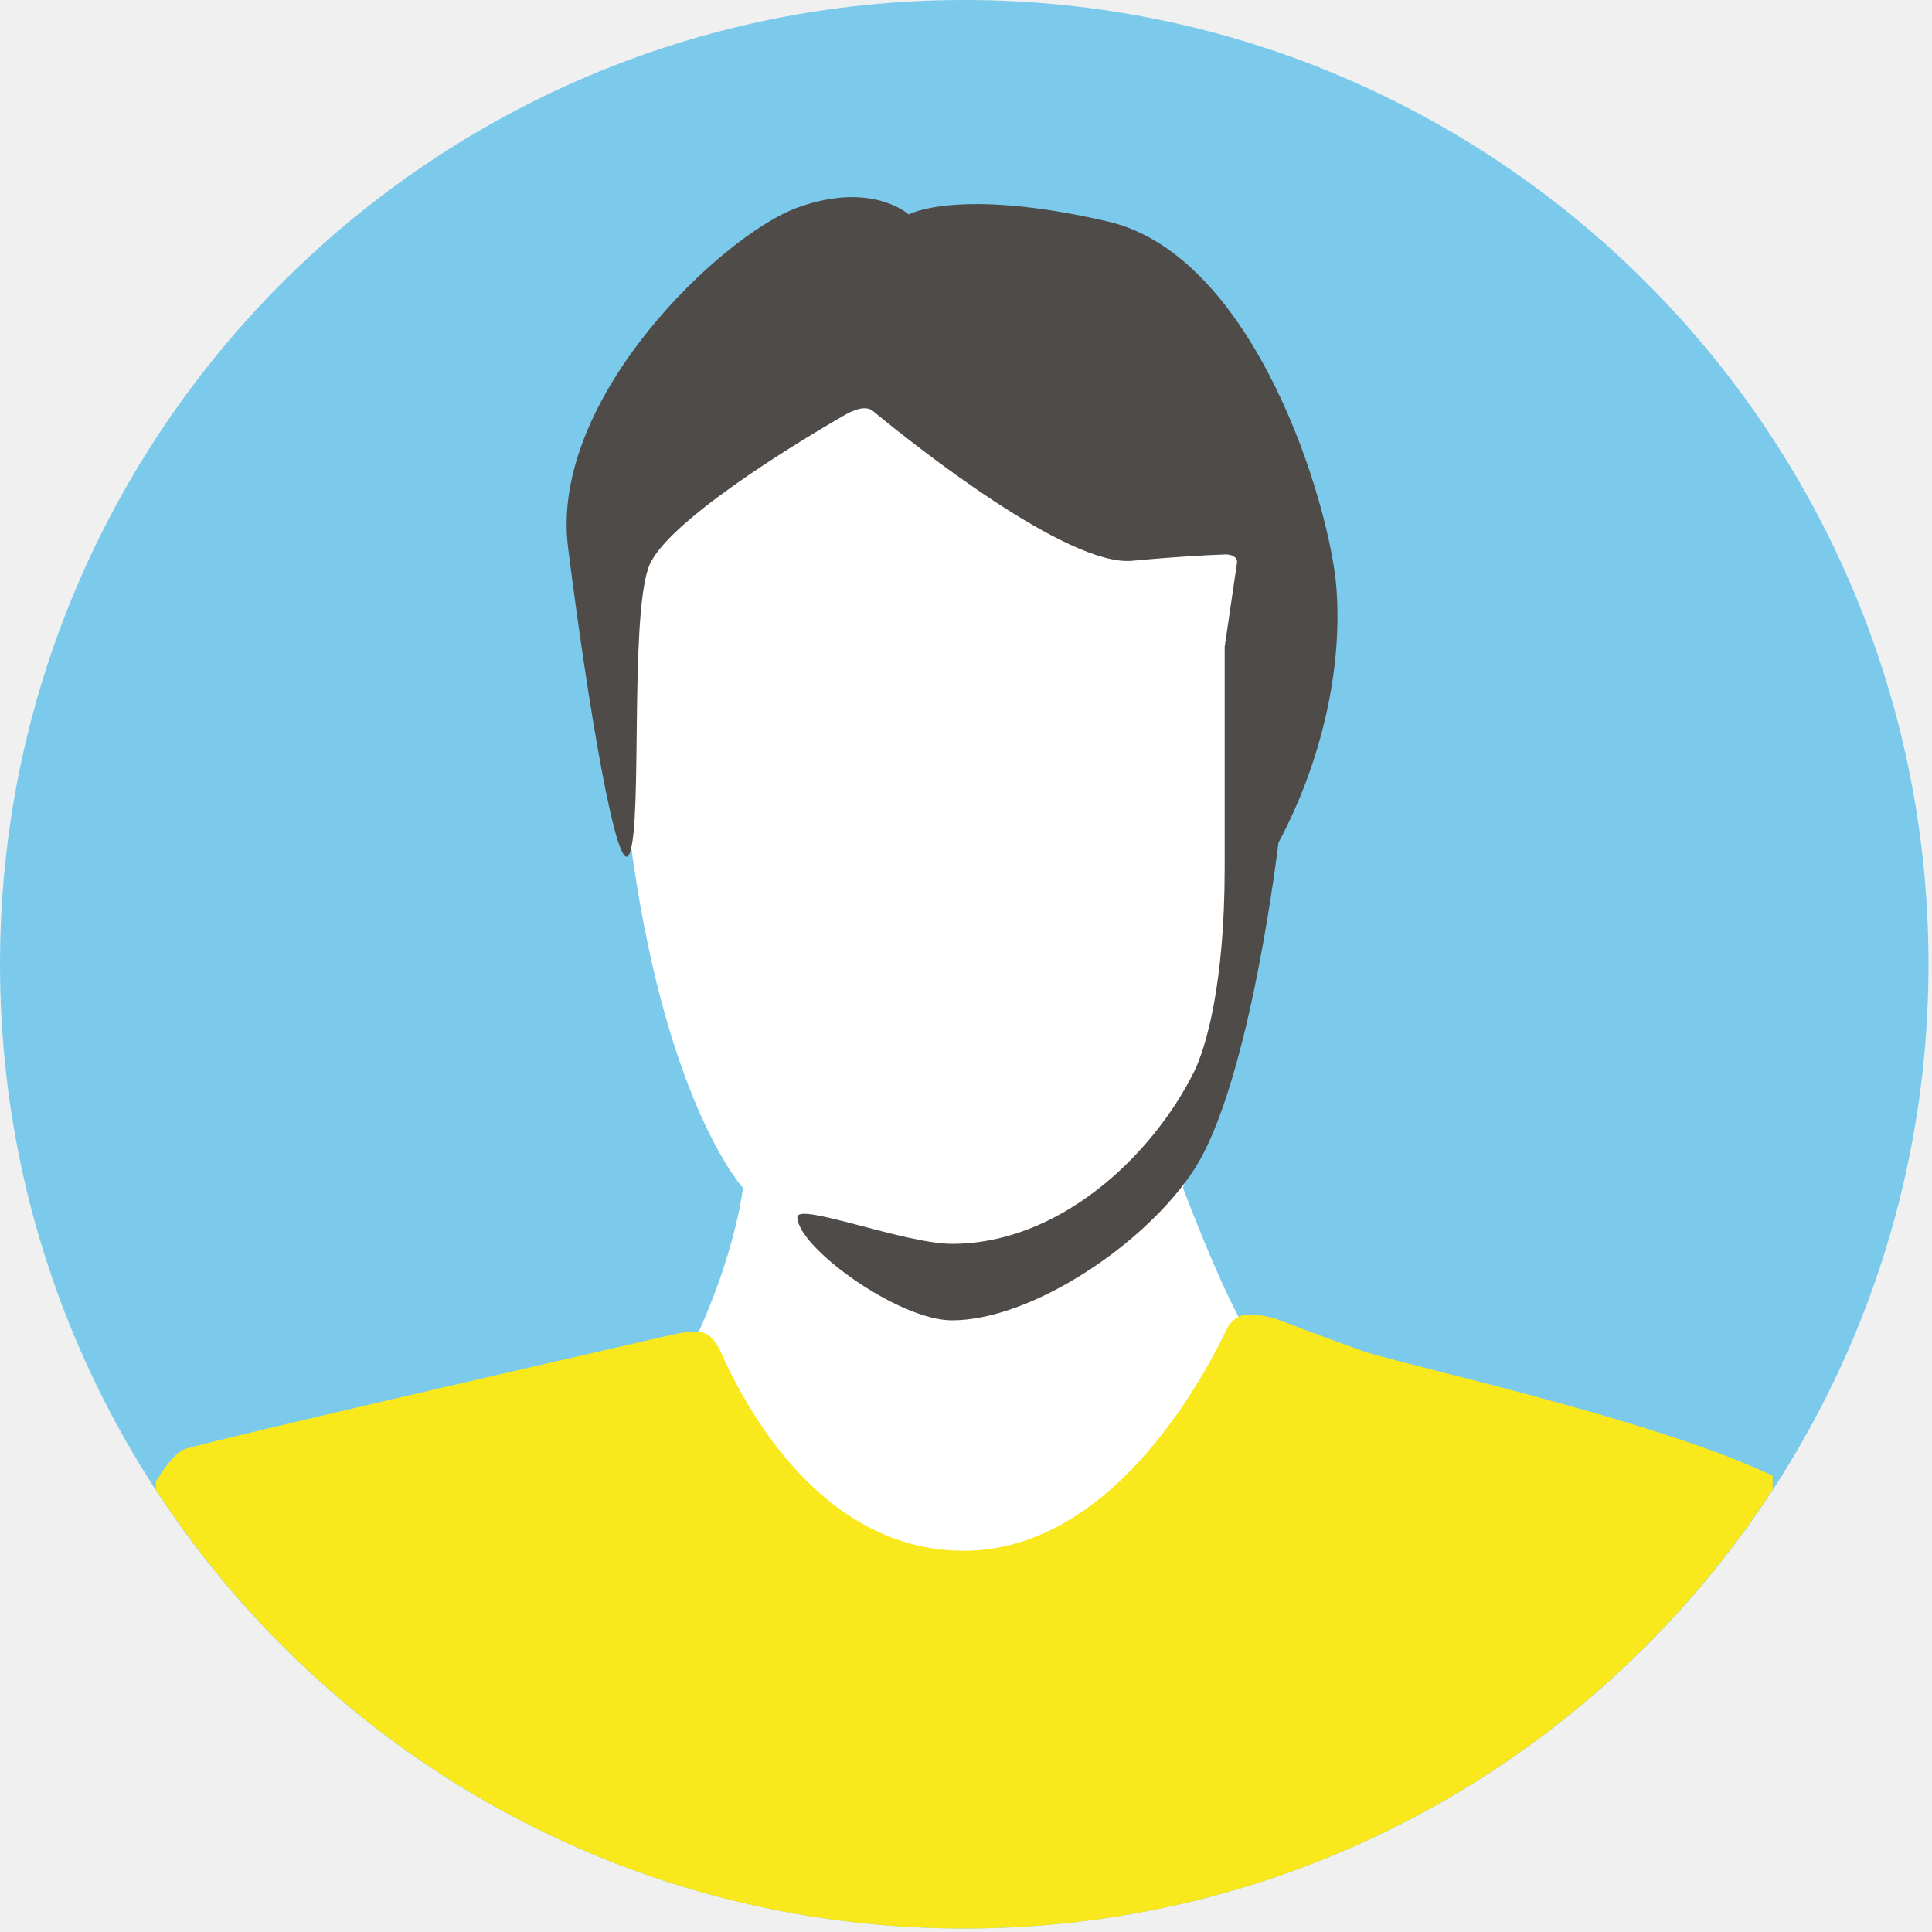
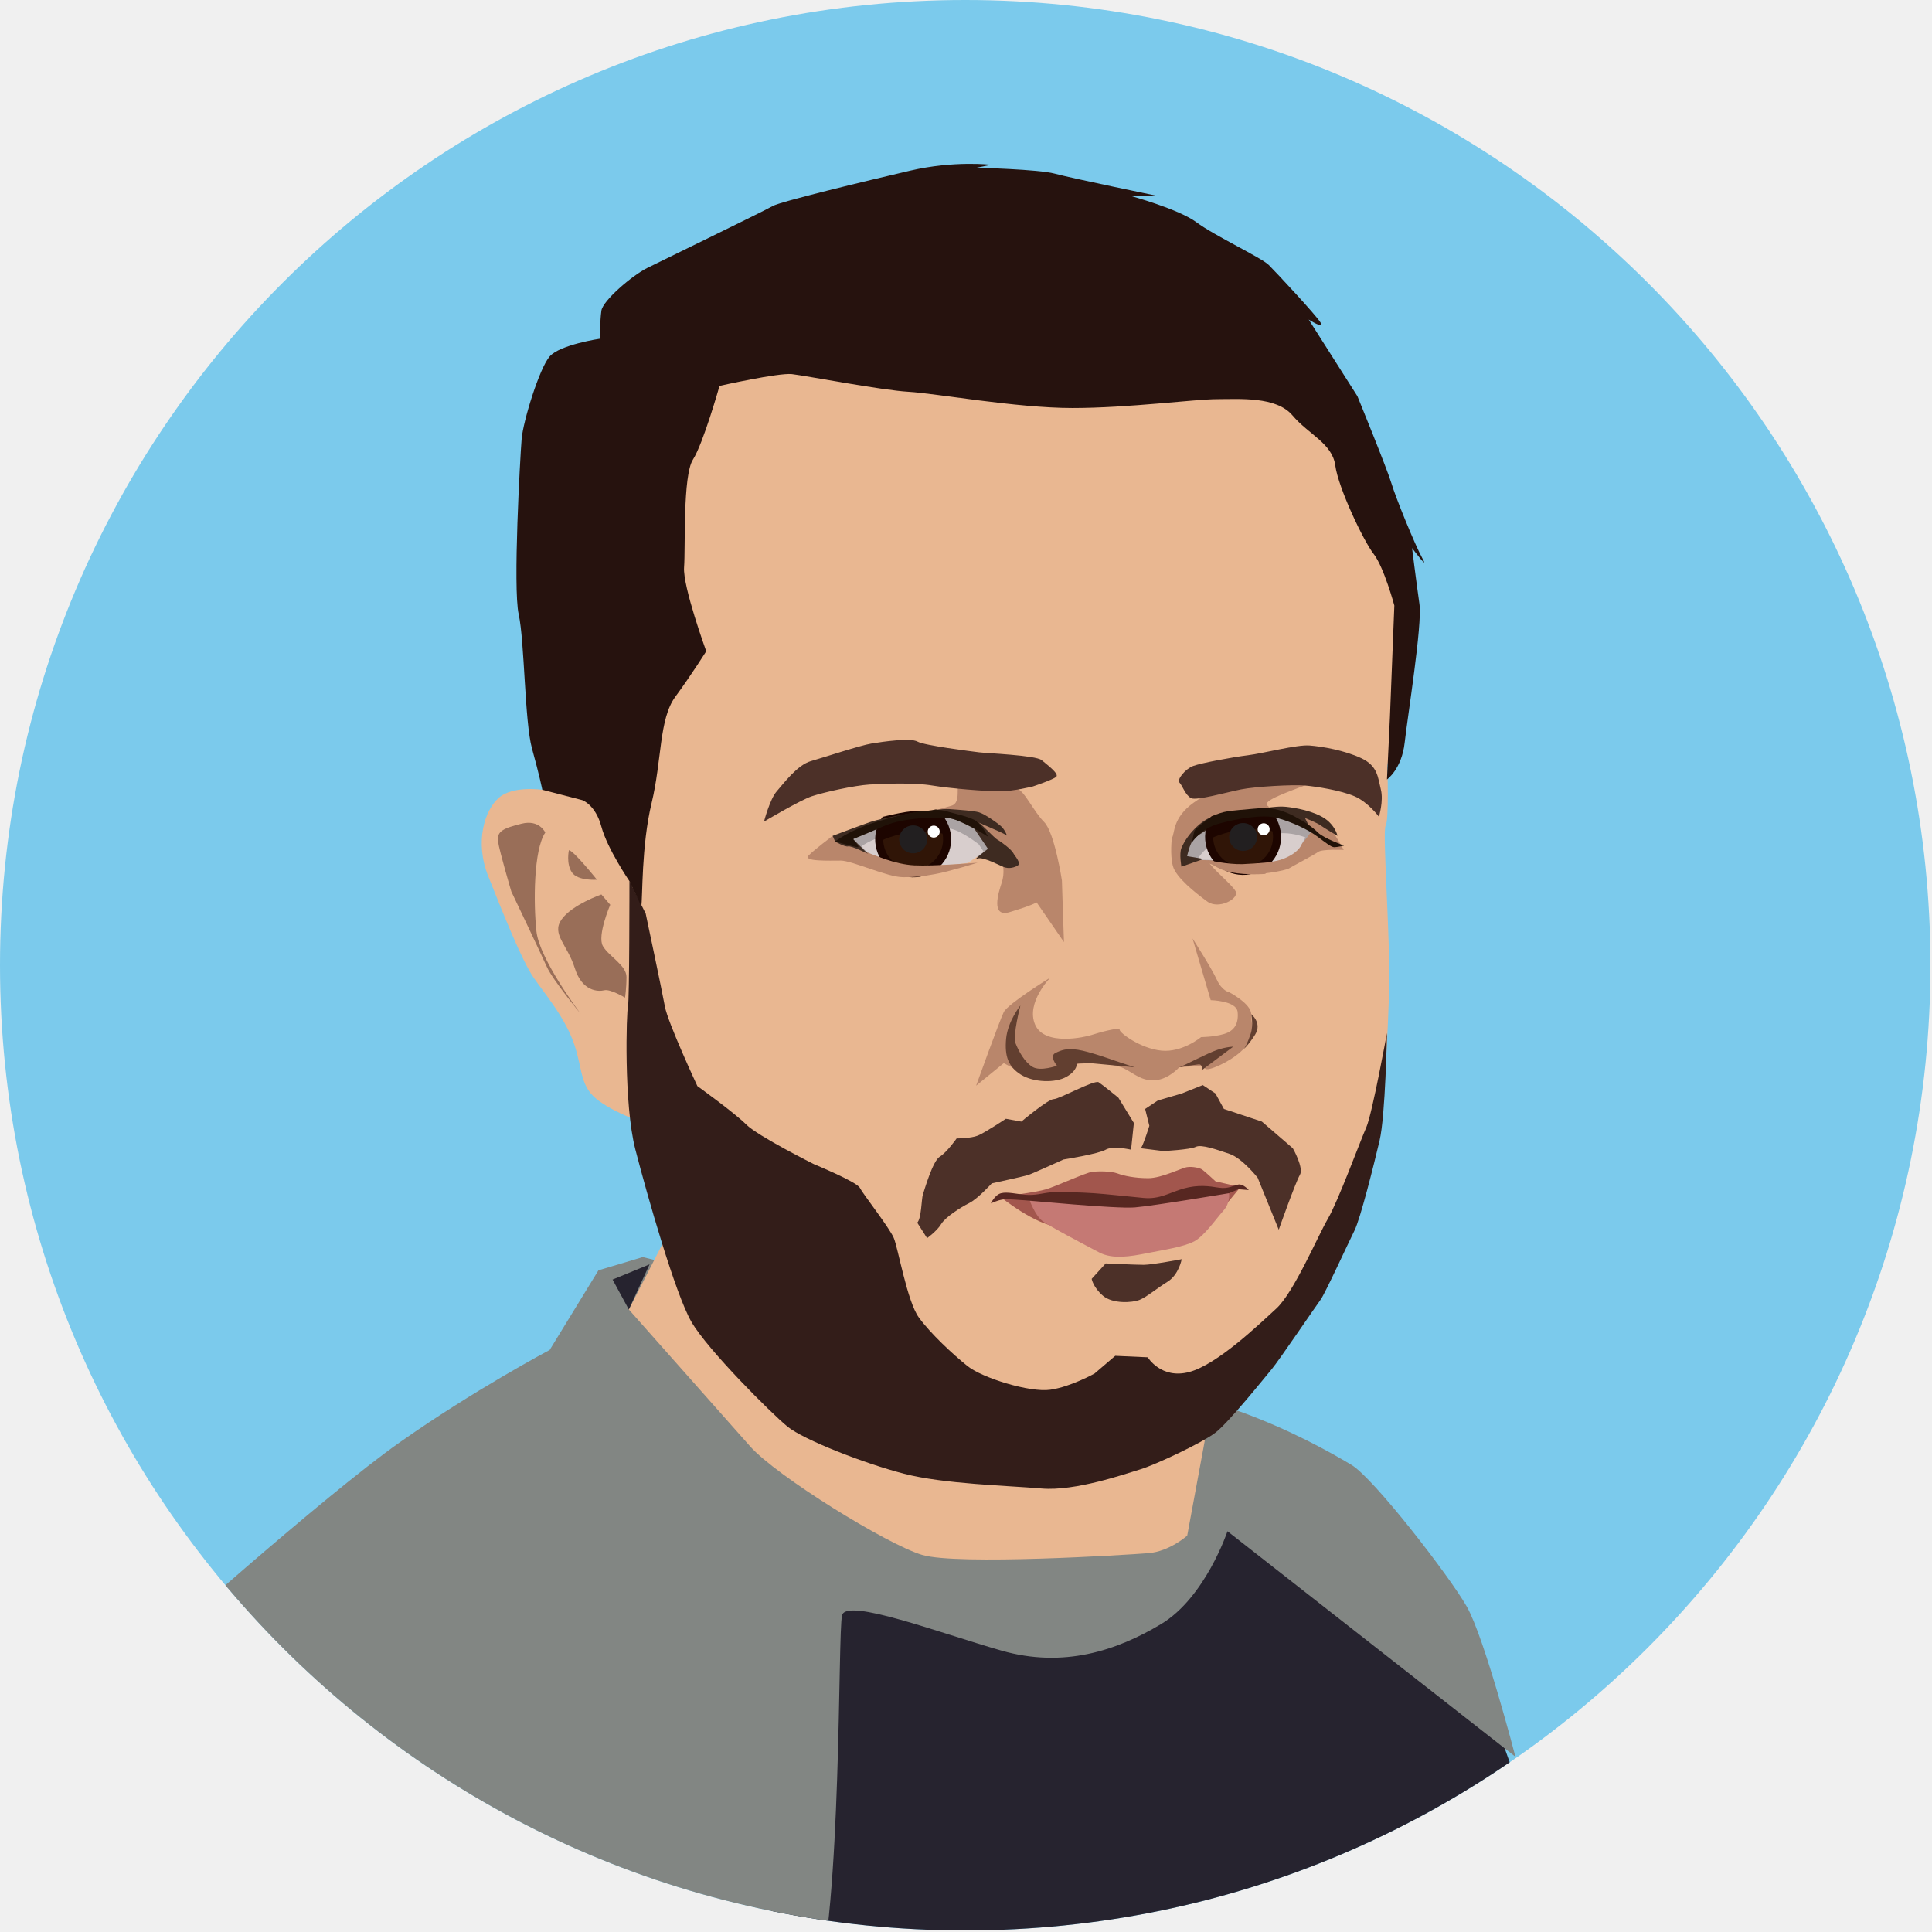
- <svg xmlns="http://www.w3.org/2000/svg" width="120" height="120" viewBox="0 0 120 120">
+ <svg xmlns="http://www.w3.org/2000/svg" xmlns:xlink="http://www.w3.org/1999/xlink" width="120" height="120" viewBox="0 0 120 120">
+   <defs>
+     <path id="andre-a" d="M119.903,59.951 C119.903,93.061 93.061,119.903 59.951,119.903 C26.841,119.903 0,93.061 0,59.951 C0,26.841 26.841,0 59.951,0 C93.061,0 119.903,26.841 119.903,59.951" />
+   </defs>
  <g fill="none" fill-rule="evenodd">
-     <path fill="#7BCAEC" d="M119.784,59.892 C119.784,92.968 92.969,119.783 59.892,119.783 C26.815,119.783 0,92.968 0,59.892 C0,26.815 26.815,0 59.892,0 C92.969,0 119.784,26.815 119.784,59.892" />
-     <path fill="#FFFFFF" d="M41.546,85.132 C41.546,85.132 41.56,86.988 43.662,82.128 C45.765,77.268 46.148,73.783 46.148,73.783 C46.148,73.783 41.203,68.411 39.09,51.74 C36.978,35.069 40.227,28.18 40.227,28.18 L55.135,21.629 L80.034,33.626 L75.998,66.308 L73.48,73.783 C73.48,73.783 76.89,82.945 78.462,84.039 C80.034,85.132 81.261,95.206 81.261,95.206 C81.261,95.206 67.639,100.974 59.968,100.974 C52.297,100.974 41.546,85.132 41.546,85.132 Z" />
-     <path fill="#4E4B49" d="M40.275,35.26 C41.202,32.563 49.149,27.696 52.35,25.846 C52.955,25.486 53.79,25.119 54.259,25.561 C56.75,27.616 66.304,35.2 70.317,34.831 C73.107,34.571 75.027,34.474 76.124,34.436 C76.502,34.436 76.879,34.603 76.834,34.948 L76.067,40.171 L76.067,53.901 C76.067,61.226 74.877,65.115 74.169,66.564 C71.55,71.825 65.792,77.257 59.134,77.257 C56.181,77.257 49.525,74.652 49.525,75.6 C49.525,77.452 55.783,82.009 59.134,82.009 C64.034,82.009 71.139,77.306 74.169,72.643 C77.667,67.25 79.405,52.344 79.405,52.344 C82.07,47.368 83.395,41.569 83.007,36.518 C82.629,31.456 77.999,15.853 68.772,13.748 C59.524,11.618 56.444,13.319 56.444,13.319 C56.444,13.319 54.145,11.214 49.525,12.898 C44.895,14.579 34.125,24.704 35.28,33.98 C36.447,43.264 38.367,55.078 39.122,52.969 C39.9,50.856 39.122,38.62 40.275,35.26 Z" />
-     <path fill="#F8E81C" d="M59.892,119.784 C80.928,119.784 99.418,108.928 110.102,92.525 L110.102,91.66 C102.695,88.103 86.644,84.665 84.562,83.885 C83.132,83.388 80.823,82.504 79.085,81.855 C77.485,81.497 76.834,81.528 76.249,82.448 C74.433,86.258 68.772,96.32 59.857,96.32 C51.525,96.32 46.815,88.383 44.997,84.477 C44.222,82.63 43.73,82.448 41.66,82.922 C34.537,84.547 14.107,89.247 11.545,89.984 C11.008,90.133 10.38,90.892 9.682,92.017 L9.682,92.525 C20.365,108.928 38.855,119.784 59.892,119.784" />
+     <mask id="andre-b" fill="#fff">
+       <use xlink:href="#andre-a" />
+     </mask>
+     <use fill="#7BCAEC" xlink:href="#andre-a" />
+     <path fill="#26232F" d="M47.868,123.916 L81.338,123.916 L98.909,123.916 L92.475,105.82 C92.475,105.82 75.966,92.087 75.691,92.911 C75.416,93.735 74.04,100.052 67.987,100.327 C61.933,100.601 49.552,97.855 48.726,98.953 C47.901,100.052 47.868,123.916 47.868,123.916" mask="url(#andre-b)" />
+     <path fill="#828683" d="M9.38,102.524 C9.38,102.524 20.111,92.911 24.788,89.615 C29.466,86.319 34.143,83.847 34.143,83.847 L37.17,78.903 L39.921,78.079 C39.921,78.079 74.04,86.593 77.067,87.692 C80.093,88.791 82.57,90.164 83.945,90.988 C85.321,91.812 89.999,97.855 91.099,99.777 C92.2,101.7 94.126,109.116 94.126,109.116 L76.241,95.108 C76.241,95.108 74.866,99.228 72.114,100.876 C69.363,102.524 66.061,103.623 62.209,102.524 C58.357,101.425 52.578,99.228 52.303,100.327 C52.028,101.425 52.308,118.423 50.657,123.916 L-6.8,123.916 C-5.149,122.268 4.427,108.292 9.38,102.524" mask="url(#andre-b)" />
+     <path fill="#E9B791" d="M33.685,49.055 C33.685,49.055 31.86,48.784 30.988,49.546 C30.115,50.308 29.461,52.267 30.333,54.445 C31.206,56.622 32.406,59.67 33.169,60.759 C33.933,61.848 35.132,63.263 35.678,64.896 C36.223,66.529 36.005,67.509 37.204,68.38 C38.404,69.251 40.149,69.796 40.149,69.796 L41.349,76.872 L39.058,81.336 C39.058,81.336 44.948,87.977 46.584,89.827 C48.219,91.678 55.09,95.924 57.272,96.577 C59.453,97.231 70.032,96.577 71.34,96.468 C72.649,96.36 73.74,95.38 73.74,95.38 L75.049,88.303 C75.049,88.303 78.211,85.255 80.72,81.118 C83.228,76.981 85.409,70.884 85.737,69.142 C86.064,67.4 86.173,64.461 86.282,61.63 C86.391,58.8 85.845,51.614 86.064,51.288 C86.282,50.961 86.173,47.586 86.173,47.586 C86.173,47.586 87.482,39.203 87.372,37.57 C87.264,35.937 86.609,25.377 82.029,22.982 C77.448,20.586 50.837,17.974 47.456,19.389 C44.075,20.804 39.822,35.501 39.822,35.501 L33.685,49.055 Z" mask="url(#andre-b)" />
+     <path fill="#B9866B" d="M66.085 58.516C66.085 58.516 65.951 54.732 65.957 54.687 65.957 54.687 65.503 51.709 64.855 51.061 64.206 50.414 63.623 49.104 63.169 48.99 62.714 48.876 59.947 48.684 59.622 48.684 59.298 48.684 59.752 49.849 59.103 50.043 58.455 50.237 57.417 50.496 57.677 50.432 57.936 50.367 61.827 52.568 62.087 53.086 62.346 53.604 62.411 54.251 62.216 54.834 62.022 55.417 61.503 57.035 62.735 56.646 63.328 56.46 63.918 56.288 64.388 56.052L66.085 58.516zM65.237 60.719C65.237 60.719 62.606 62.343 62.346 62.861 62.087 63.379 60.629 67.431 60.629 67.431L62.346 66.033C62.346 66.033 64.384 67.195 65.07 66.745 66.697 65.679 69.156 66.033 69.804 66.357 70.453 66.681 70.909 67.159 71.753 67.094 72.596 67.03 73.243 66.291 73.243 66.291L74.862 66.163C74.862 66.163 74.603 66.616 75.446 66.292 76.289 65.969 77.392 65.256 77.651 64.544 77.911 63.832 77.713 63.635 77.714 62.99 77.716 62.343 76.354 61.631 76.354 61.631 76.354 61.631 75.901 61.556 75.576 60.844 75.252 60.132 74.071 58.289 74.071 58.289L75.2 62.122C75.2 62.122 76.808 62.149 76.873 62.861 76.938 63.573 76.678 64.026 76.03 64.221 75.381 64.415 74.603 64.415 74.603 64.415 74.603 64.415 73.436 65.386 72.139 65.256 70.842 65.127 69.545 64.156 69.545 63.962 69.545 63.768 68.183 64.156 67.794 64.285 67.405 64.415 64.876 64.998 64.291 63.638 63.708 62.279 65.237 60.719 65.237 60.719M72.787 52.05C72.982 51.791 72.787 50.82 74.149 49.849 75.511 48.878 76.484 48.489 76.873 48.489 77.262 48.489 81.672 48.489 81.283 48.684 80.894 48.878 78.689 49.59 78.689 49.914 78.689 50.237 78.753 50.496 78.753 50.496 78.753 50.496 74.567 52.778 74.974 53.418 75.381 54.057 76.484 54.899 76.743 55.352 77.002 55.805 75.705 56.517 74.992 55.999 74.279 55.481 73.047 54.51 72.852 53.798 72.658 53.086 72.787 52.05 72.787 52.05" mask="url(#andre-b)" />
+     <path fill="#A2564D" d="M62.12,74.324 C62.267,74.324 64.343,74.063 64.982,73.866 C65.621,73.67 67.44,72.836 67.833,72.787 C68.226,72.738 69.012,72.738 69.406,72.885 C69.799,73.032 70.487,73.179 71.322,73.179 C72.158,73.179 73.387,72.542 73.731,72.493 C74.075,72.443 74.517,72.542 74.665,72.64 C74.812,72.738 75.501,73.376 75.501,73.376 L77.044,73.731 C77.044,73.731 75.46,75.688 75.263,75.786 C75.067,75.884 67.365,76.319 65.841,76.221 C64.318,76.123 62.12,74.324 62.12,74.324" mask="url(#andre-b)" />
+     <path fill="#B9866B" d="M74.356,53.402 C74.356,53.402 76.356,54.062 77.205,54.244 C78.055,54.426 79.877,54.062 80.059,53.941 C80.242,53.82 81.638,53.092 81.881,52.911 C82.124,52.729 83.46,52.79 83.46,52.79 C83.46,52.79 82.549,51.092 82.124,50.91 C81.699,50.728 79.513,50.365 79.513,50.365 L74.356,53.402 Z" mask="url(#andre-b)" />
+     <path fill="#AAA3A4" d="M73.502 53.335C73.502 53.335 73.805 51.88 74.473 51.456 75.141 51.031 76.112 50.426 77.691 50.426 79.27 50.426 80.241 51.031 80.241 51.031L81.461 51.614C81.461 51.614 81.03 52.351 80.363 52.85 79.696 53.349 76.841 53.456 75.87 53.456 74.898 53.456 73.502 53.335 73.502 53.335M52.675 52.001C53.343 51.638 54.8 50.91 56.439 50.668 58.079 50.426 59.05 50.728 60.022 51.092 60.993 51.456 61.904 52.608 61.904 52.608 61.904 52.608 61.358 53.335 59.475 53.335 57.593 53.335 53.907 53.03 53.907 53.03L52.675 52.001z" mask="url(#andre-b)" />
+     <path fill="#D8CECD" d="M80.817 52.496C80.817 52.496 80.657 52.976 79.696 53.349 78.735 53.722 76.706 53.615 76.278 53.509 75.851 53.402 74.356 53.402 74.356 53.402 74.356 53.402 74.73 52.762 75.317 52.443 75.905 52.123 78.948 51.749 79.696 51.749 80.443 51.749 81.084 52.016 81.084 52.016L80.817 52.496zM60.132 53.594C60.132 53.594 59.351 53.722 58.603 53.722 57.856 53.722 55.09 53.62 54.242 53.158 53.604 52.811 53.531 52.549 53.531 52.549 53.531 52.549 54.388 51.929 55.56 51.803 56.732 51.676 58.39 51.323 59.084 51.483 59.778 51.643 60.793 52.443 60.793 52.443L61.113 52.922 60.132 53.594z" mask="url(#andre-b)" />
+     <path fill="#3E2B21" d="M74.758,53.351 L73.735,53.177 C73.735,53.177 73.886,52.421 74.139,52.118 C74.391,51.816 75.704,51.16 75.704,51.16 C75.704,51.16 78.229,50.606 79.34,50.808 C80.451,51.01 81.46,51.614 81.46,51.614 L81.057,50.808 C81.057,50.808 81.814,51.11 82.016,51.261 C82.218,51.413 83.076,51.917 83.076,51.917 C83.076,51.917 82.925,51.16 82.067,50.707 C81.208,50.253 80.05,50.122 79.744,50.102 C78.731,50.035 76.082,50.707 75.443,50.72 C74.861,50.731 73.768,51.726 73.381,52.673 C73.232,53.037 73.381,53.832 73.381,53.832 L74.758,53.351 Z" mask="url(#andre-b)" />
+     <path fill="#301507" d="M58.679,51.361 C59.107,52.443 58.576,53.666 57.492,54.093 C56.409,54.52 55.184,53.989 54.756,52.908 C54.328,51.826 54.859,50.603 55.943,50.176 C57.026,49.749 58.251,50.28 58.679,51.361" mask="url(#andre-b)" />
+     <path stroke="#1D0500" stroke-width=".5" d="M58.679,51.361 C59.107,52.443 58.576,53.666 57.492,54.093 C56.409,54.52 55.184,53.989 54.756,52.908 C54.328,51.826 54.859,50.603 55.943,50.176 C57.026,49.749 58.251,50.28 58.679,51.361 Z" mask="url(#andre-b)" />
+     <path fill="#1D0500" d="M58.867,51.845 C58.867,51.845 57.846,51.571 56.731,51.676 C55.702,51.773 54.557,52.234 54.582,52.344 C54.444,51.163 55.292,50.094 56.475,49.956 C57.658,49.818 58.729,50.664 58.867,51.845" mask="url(#andre-b)" />
+     <path fill="#221F20" d="M57.525,51.817 C57.701,52.261 57.482,52.764 57.036,52.94 C56.59,53.116 56.086,52.898 55.911,52.453 C55.734,52.008 55.953,51.505 56.399,51.329 C56.844,51.153 57.349,51.372 57.525,51.817" mask="url(#andre-b)" />
+     <path fill="#FEFEFE" d="M58.368,51.644 C58.373,51.85 58.211,52.021 58.005,52.026 C57.8,52.032 57.628,51.87 57.623,51.665 C57.617,51.46 57.779,51.288 57.985,51.283 C58.191,51.277 58.362,51.439 58.368,51.644" mask="url(#andre-b)" />
+     <path fill="#301507" d="M79.172,51.214 C79.6,52.295 79.069,53.518 77.985,53.945 C76.901,54.372 75.676,53.842 75.248,52.76 C74.821,51.679 75.352,50.456 76.436,50.029 C77.519,49.602 78.744,50.132 79.172,51.214" mask="url(#andre-b)" />
+     <path stroke="#1D0500" stroke-width=".5" d="M79.172,51.214 C79.6,52.295 79.069,53.518 77.985,53.945 C76.901,54.372 75.676,53.842 75.248,52.76 C74.821,51.679 75.352,50.456 76.436,50.029 C77.519,49.602 78.744,50.132 79.172,51.214 Z" mask="url(#andre-b)" />
+     <path fill="#1D0500" d="M79.36,51.697 C79.36,51.697 78.339,51.424 77.224,51.529 C76.194,51.626 75.05,52.087 75.075,52.196 C74.937,51.015 75.785,49.946 76.968,49.808 C78.151,49.671 79.222,50.516 79.36,51.697" mask="url(#andre-b)" />
+     <path fill="#221F20" d="M78.017,51.669 C78.193,52.114 77.975,52.617 77.529,52.793 C77.083,52.968 76.579,52.75 76.403,52.305 C76.227,51.86 76.446,51.357 76.891,51.182 C77.337,51.005 77.841,51.224 78.017,51.669" mask="url(#andre-b)" />
+     <path fill="#FEFEFE" d="M78.86,51.497 C78.866,51.702 78.704,51.873 78.498,51.879 C78.293,51.884 78.121,51.722 78.115,51.517 C78.11,51.312 78.272,51.141 78.478,51.135 C78.683,51.129 78.855,51.291 78.86,51.497" mask="url(#andre-b)" />
+     <path fill="#201208" d="M74.038,52.32 C74.038,52.32 74.593,51.463 75.704,51.16 C76.815,50.858 78.431,50.556 79.34,50.808 C80.249,51.06 81.208,51.513 81.764,51.917 C82.319,52.32 82.672,52.622 82.874,52.622 C83.077,52.622 83.48,52.521 83.48,52.521 C83.48,52.521 82.218,52.068 81.865,51.715 C81.511,51.362 81.057,51.06 80.4,50.707 C79.744,50.354 79.138,50.203 78.481,50.152 C77.825,50.102 75.906,50.405 75.553,50.556 C75.199,50.707 74.24,51.463 74.19,51.614 C74.139,51.765 74.038,52.32 74.038,52.32" mask="url(#andre-b)" />
+     <path fill="#4C3028" d="M64.151 48.849C64.151 48.849 62.936 49.153 62.086 49.153 61.236 49.153 58.989 48.971 57.897 48.789 56.804 48.607 54.982 48.668 54.01 48.728 53.039 48.789 51.157 49.213 50.428 49.456 49.7 49.698 47.453 51.031 47.453 51.031 47.453 51.031 47.817 49.637 48.242 49.153 48.668 48.668 49.517 47.516 50.367 47.274 51.217 47.031 53.403 46.304 54.132 46.182 54.861 46.062 56.561 45.819 56.986 46.062 57.411 46.304 60.326 46.667 60.811 46.728 61.297 46.789 64.333 46.91 64.697 47.213 65.062 47.516 65.79 48.062 65.608 48.244 65.426 48.425 64.151 48.849 64.151 48.849M73.987 49.577C74.318 49.742 76.173 49.213 77.084 49.031 77.995 48.85 80.302 48.728 81.031 48.789 81.759 48.85 83.278 49.092 84.128 49.456 84.977 49.819 85.646 50.728 85.646 50.728 85.646 50.728 85.949 49.759 85.767 49.031 85.585 48.304 85.585 47.577 84.552 47.092 83.52 46.607 82.124 46.364 81.334 46.304 80.545 46.243 78.481 46.789 77.509 46.91 76.538 47.031 74.594 47.395 74.109 47.577 73.623 47.759 73.076 48.425 73.259 48.607 73.441 48.789 73.623 49.395 73.987 49.577" mask="url(#andre-b)" />
+     <path fill="#B9866B" d="M74.974 53.418C74.974 53.418 76.285 53.705 77.181 53.673 78.076 53.641 79.26 53.514 79.26 53.514L78.588 54.28C78.588 54.28 77.469 54.375 76.477 54.184 75.486 53.992 74.974 53.418 74.974 53.418M60.724 53.583C60.724 53.583 58.856 54.161 58.083 54.29 57.311 54.419 57.053 54.483 56.087 54.483 55.121 54.483 52.931 53.454 52.223 53.454 51.514 53.454 49.84 53.519 50.226 53.133 50.613 52.747 51.719 51.917 51.719 51.917 51.719 51.917 52.789 52.575 53.62 52.861 54.45 53.148 55.563 53.684 56.787 53.749 58.01 53.813 60.724 53.583 60.724 53.583" mask="url(#andre-b)" />
+     <path fill="#3E2B21" d="M51.719,51.917 C51.719,51.917 53.184,51.362 54.042,51.06 C54.901,50.757 58.233,50.203 58.94,50.253 C59.647,50.304 60.455,50.354 60.808,50.455 C61.162,50.556 62.02,51.16 62.222,51.362 C62.424,51.564 62.626,52.017 62.475,51.866 C62.323,51.715 60.505,51.009 60.657,51.009 C60.808,51.009 61.768,52.068 61.97,52.169 C62.172,52.27 62.828,52.774 62.929,52.975 C63.03,53.177 63.484,53.63 63.182,53.782 C62.879,53.933 62.626,53.933 62.424,53.882 C62.222,53.832 61.061,53.177 60.707,53.328 C60.354,53.479 61.364,52.723 61.364,52.723 L60.404,51.312 C60.404,51.312 59.068,50.419 56.201,50.751 C55.36,50.848 52.982,52.118 52.982,52.118 L53.908,53.03 C53.908,53.03 52.881,52.521 52.678,52.572 C52.477,52.622 51.871,52.27 51.871,52.27 L51.719,51.917 Z" mask="url(#andre-b)" />
+     <path fill="#201208" d="M61.364,51.967 C61.364,51.967 59.597,50.858 58.89,50.808 C58.183,50.757 56.163,50.757 54.901,51.312 C53.638,51.866 52.982,52.118 52.982,52.118 C52.982,52.118 53.436,52.622 53.285,52.622 C53.133,52.622 51.871,52.27 51.871,52.27 C51.871,52.27 52.679,51.614 54.244,51.11 C55.809,50.606 57.88,50.153 58.637,50.354 C59.395,50.556 60.303,50.757 60.657,51.01 C61.01,51.261 61.364,51.967 61.364,51.967" mask="url(#andre-b)" />
+     <path fill="#B9866B" d="M74.758,50.932 C74.829,50.861 75.136,50.059 76.035,49.799 C76.933,49.539 77.217,49.445 77.832,49.587 C78.447,49.728 78.849,50.153 78.849,50.153 C78.849,50.153 76.933,50.295 76.271,50.389 C75.609,50.483 74.758,50.932 74.758,50.932" mask="url(#andre-b)" />
+     <path fill="#E9B791" d="M54.365,50.847 C54.365,50.847 56.338,50.331 56.949,50.378 C57.56,50.425 58.312,50.237 58.312,50.237 C58.312,50.237 57.983,49.393 56.808,49.487 C55.633,49.58 54.365,50.847 54.365,50.847" mask="url(#andre-b)" />
+     <path fill="#623F30" d="M63.379 62.451C63.379 62.451 62.886 64.322 63.083 64.814 63.281 65.307 63.641 65.973 64.135 66.268 64.628 66.563 65.648 66.193 65.648 66.193 65.648 66.193 65.155 65.602 65.549 65.405 65.944 65.208 66.264 65.105 66.955 65.204 67.645 65.302 69.298 65.897 69.298 65.897L70.481 66.291 67.325 65.996 66.886 66.062C66.886 66.062 66.93 66.488 66.24 66.882 65.549 67.276 64.201 67.241 63.412 66.749 62.623 66.256 62.393 65.602 62.491 64.519 62.59 63.436 63.379 62.451 63.379 62.451M73.243 66.291C73.539 66.193 75.018 65.405 75.611 65.208 76.202 65.011 76.597 65.011 76.597 65.011L74.624 66.488C74.624 66.488 74.739 66.08 74.436 66.111 74.132 66.141 73.243 66.291 73.243 66.291M77.168 65.232C77.32 65.141 77.502 64.747 77.684 64.202 77.866 63.656 77.714 62.989 77.714 62.989 77.714 62.989 78.413 63.535 77.957 64.262 77.502 64.99 77.168 65.232 77.168 65.232" mask="url(#andre-b)" />
+     <path fill="#4C3028" d="M56.972 75.943C57.234 75.682 57.234 74.461 57.321 74.199 57.409 73.937 57.933 72.106 58.37 71.844 58.807 71.582 59.418 70.71 59.418 70.71 59.418 70.71 60.292 70.71 60.729 70.536 61.165 70.362 62.476 69.489 62.476 69.489L63.437 69.664C63.437 69.664 65.097 68.268 65.447 68.268 65.796 68.268 67.981 67.047 68.243 67.222 68.505 67.396 69.466 68.181 69.466 68.181L70.427 69.751 70.252 71.408C70.252 71.408 69.116 71.147 68.68 71.408 68.243 71.67 66.058 72.019 66.058 72.019 66.058 72.019 64.136 72.891 63.874 72.978 63.612 73.065 61.602 73.501 61.602 73.501 61.602 73.501 60.729 74.461 60.204 74.722 59.68 74.984 58.719 75.594 58.457 76.031 58.195 76.467 57.583 76.903 57.583 76.903L56.972 75.943zM70.864 71.321C71.038 71.059 71.388 69.925 71.388 69.925L71.126 68.879 71.912 68.355 73.398 67.919 74.708 67.396 75.495 67.919 76.019 68.879 78.378 69.664 80.3 71.321C80.3 71.321 80.999 72.542 80.737 72.978 80.475 73.414 79.426 76.379 79.426 76.379L78.116 73.152C78.116 73.152 77.155 71.931 76.368 71.67 75.582 71.408 74.621 71.059 74.271 71.234 73.922 71.408 72.262 71.495 72.262 71.495L70.864 71.321zM68.679 78.473C68.679 78.473 70.514 78.56 71.038 78.56 71.563 78.56 73.397 78.211 73.397 78.211 73.397 78.211 73.223 79.17 72.524 79.607 71.825 80.043 71.213 80.566 70.776 80.74 70.339 80.915 69.116 81.002 68.505 80.479 67.893 79.955 67.806 79.432 67.806 79.432L68.679 78.473z" mask="url(#andre-b)" />
+     <path fill="#C57974" d="M63.95,74.553 C63.95,74.553 64.884,74.455 65.474,74.406 C66.064,74.357 68.177,74.308 68.963,74.504 C69.75,74.7 70.241,74.749 71.027,74.7 C71.814,74.651 72.404,74.259 73.19,74.21 C73.976,74.161 74.369,73.916 74.861,73.964 C75.353,74.014 76.336,74.112 76.336,74.112 C76.336,74.112 76.434,74.7 75.992,75.191 C75.549,75.682 74.812,76.761 74.173,77.104 C73.534,77.448 72.207,77.644 71.224,77.841 C70.241,78.037 69.111,78.233 68.275,77.791 C67.44,77.35 65.179,76.172 64.736,75.829 C64.294,75.486 63.95,74.553 63.95,74.553" mask="url(#andre-b)" />
+     <path fill="#572721" d="M61.542,74.749 C61.542,74.749 61.935,74.553 62.279,74.504 C62.623,74.455 63.508,74.553 63.655,74.553 C63.803,74.553 69.307,75.093 70.487,74.995 C71.666,74.897 76.336,74.112 76.336,74.112 L76.925,73.866 L77.564,73.916 C77.564,73.916 77.22,73.523 76.925,73.572 C76.63,73.621 76.286,73.866 75.697,73.768 C75.107,73.67 74.419,73.572 73.534,73.817 C72.65,74.062 72.06,74.504 71.027,74.406 C69.995,74.308 68.668,74.161 67.931,74.112 C67.194,74.062 65.72,74.014 65.228,74.062 C64.736,74.112 64.294,74.259 63.704,74.21 C63.114,74.161 62.574,74.014 62.181,74.112 C61.788,74.21 61.542,74.749 61.542,74.749" mask="url(#andre-b)" />
+     <path fill="#996E58" d="M33.868 51.711C33.868 51.711 33.501 50.887 32.4 51.161 31.3 51.436 30.841 51.619 30.933 52.26 31.025 52.901 31.759 55.373 31.759 55.373 31.759 55.373 33.593 59.218 33.96 60.042 34.327 60.866 36.069 62.972 36.069 62.972 36.069 62.972 33.501 59.585 33.318 57.845 33.134 56.105 33.134 52.809 33.868 51.711M35.336 52.809C35.611 52.809 37.078 54.641 37.078 54.641 37.078 54.641 35.886 54.732 35.519 54.183 35.152 53.633 35.336 52.809 35.336 52.809" mask="url(#andre-b)" />
+     <path fill="#996E58" d="M37.353,55.556 L37.903,56.197 C37.903,56.197 37.078,58.119 37.445,58.761 C37.812,59.401 38.912,59.951 38.912,60.683 C38.912,61.415 38.821,61.965 38.821,61.965 C38.821,61.965 37.903,61.415 37.537,61.507 C37.17,61.599 36.161,61.599 35.702,60.134 C35.244,58.669 34.235,58.028 34.877,57.113 C35.519,56.197 37.353,55.556 37.353,55.556" mask="url(#andre-b)" />
+     <path fill="#331D19" d="M40.105,56.746 C40.105,56.746 41.114,61.507 41.297,62.514 C41.48,63.521 43.315,67.458 43.315,67.458 C43.315,67.458 45.608,69.106 46.342,69.839 C47.075,70.571 50.56,72.311 50.56,72.311 C50.56,72.311 53.22,73.409 53.404,73.775 C53.587,74.142 55.238,76.247 55.513,76.889 C55.788,77.529 56.339,80.825 57.072,81.833 C57.806,82.839 59.182,84.121 60.099,84.854 C61.016,85.586 63.951,86.502 65.235,86.319 C66.519,86.135 67.987,85.311 67.987,85.311 L69.271,84.213 L71.289,84.305 C71.289,84.305 72.114,85.678 73.857,85.22 C75.599,84.762 78.167,82.29 79.268,81.283 C80.369,80.276 81.836,76.797 82.478,75.698 C83.12,74.599 84.496,70.846 84.863,70.022 C85.229,69.198 86.147,64.162 86.147,64.162 C86.147,64.162 86.055,69.289 85.688,70.846 C85.321,72.402 84.496,75.698 84.129,76.431 C83.762,77.163 82.295,80.367 82.019,80.734 C81.744,81.1 79.451,84.487 78.993,85.037 C78.534,85.586 76.333,88.333 75.507,88.974 C74.682,89.615 71.747,90.988 70.83,91.263 C69.913,91.537 66.794,92.636 64.685,92.453 C62.575,92.27 58.632,92.178 56.155,91.537 C53.679,90.897 49.918,89.431 48.91,88.607 C47.901,87.783 43.957,83.847 42.948,82.107 C41.939,80.367 40.197,74.233 39.463,71.395 C38.729,68.557 38.912,62.789 39.004,62.514 C39.096,62.239 39.096,54.732 39.096,54.732 L40.105,56.746 Z" mask="url(#andre-b)" />
+     <path fill="#26120E" d="M39.83,56.289 C39.921,55.831 39.83,52.535 40.472,49.879 C41.114,47.225 40.93,44.661 41.939,43.287 C42.948,41.914 43.865,40.449 43.865,40.449 C43.865,40.449 42.398,36.421 42.489,35.231 C42.581,34.04 42.398,29.554 43.04,28.547 C43.682,27.54 44.691,23.969 44.691,23.969 C44.691,23.969 48.359,23.145 49.185,23.237 C50.01,23.328 54.78,24.244 56.43,24.335 C58.081,24.427 63.126,25.343 66.611,25.343 C70.096,25.343 74.223,24.793 75.599,24.793 C76.975,24.793 79.268,24.61 80.277,25.8 C81.286,26.991 82.753,27.54 82.937,28.913 C83.12,30.287 84.679,33.583 85.321,34.407 C85.963,35.231 86.605,37.611 86.605,37.611 L86.33,44.569 L86.147,48.415 C86.147,48.415 87.064,47.774 87.247,46.126 C87.431,44.478 88.348,38.801 88.164,37.519 C87.981,36.238 87.706,34.04 87.706,34.04 C87.706,34.04 88.806,35.505 88.348,34.681 C87.889,33.857 86.697,30.927 86.422,30.012 C86.147,29.096 84.312,24.61 84.312,24.61 L81.286,19.849 C81.286,19.849 82.295,20.49 82.019,20.032 C81.744,19.575 79.268,16.919 78.809,16.462 C78.351,16.004 75.416,14.631 74.315,13.807 C73.215,12.983 70.188,12.159 70.188,12.159 L71.839,12.159 C71.839,12.159 66.519,11.06 65.51,10.785 C64.501,10.511 60.649,10.419 60.649,10.419 L61.566,10.236 C61.566,10.236 59.274,9.961 56.522,10.602 C53.771,11.243 48.451,12.525 47.992,12.799 C47.534,13.074 41.114,16.187 40.197,16.645 C39.279,17.103 37.445,18.659 37.353,19.3 C37.262,19.941 37.262,21.039 37.262,21.039 C37.262,21.039 34.785,21.406 34.143,22.138 C33.501,22.871 32.492,26.167 32.4,27.265 C32.309,28.364 31.85,36.512 32.217,38.16 C32.584,39.809 32.584,44.844 33.043,46.492 C33.501,48.14 33.685,49.055 33.685,49.055 L36.161,49.697 C36.161,49.697 36.986,49.971 37.353,51.345 C37.72,52.718 39.096,54.732 39.096,54.732 L39.83,56.289 Z" mask="url(#andre-b)" />
+     <polygon fill="#26232F" points="39.058 81.336 38.048 79.476 40.347 78.531" mask="url(#andre-b)" />
  </g>
</svg>
